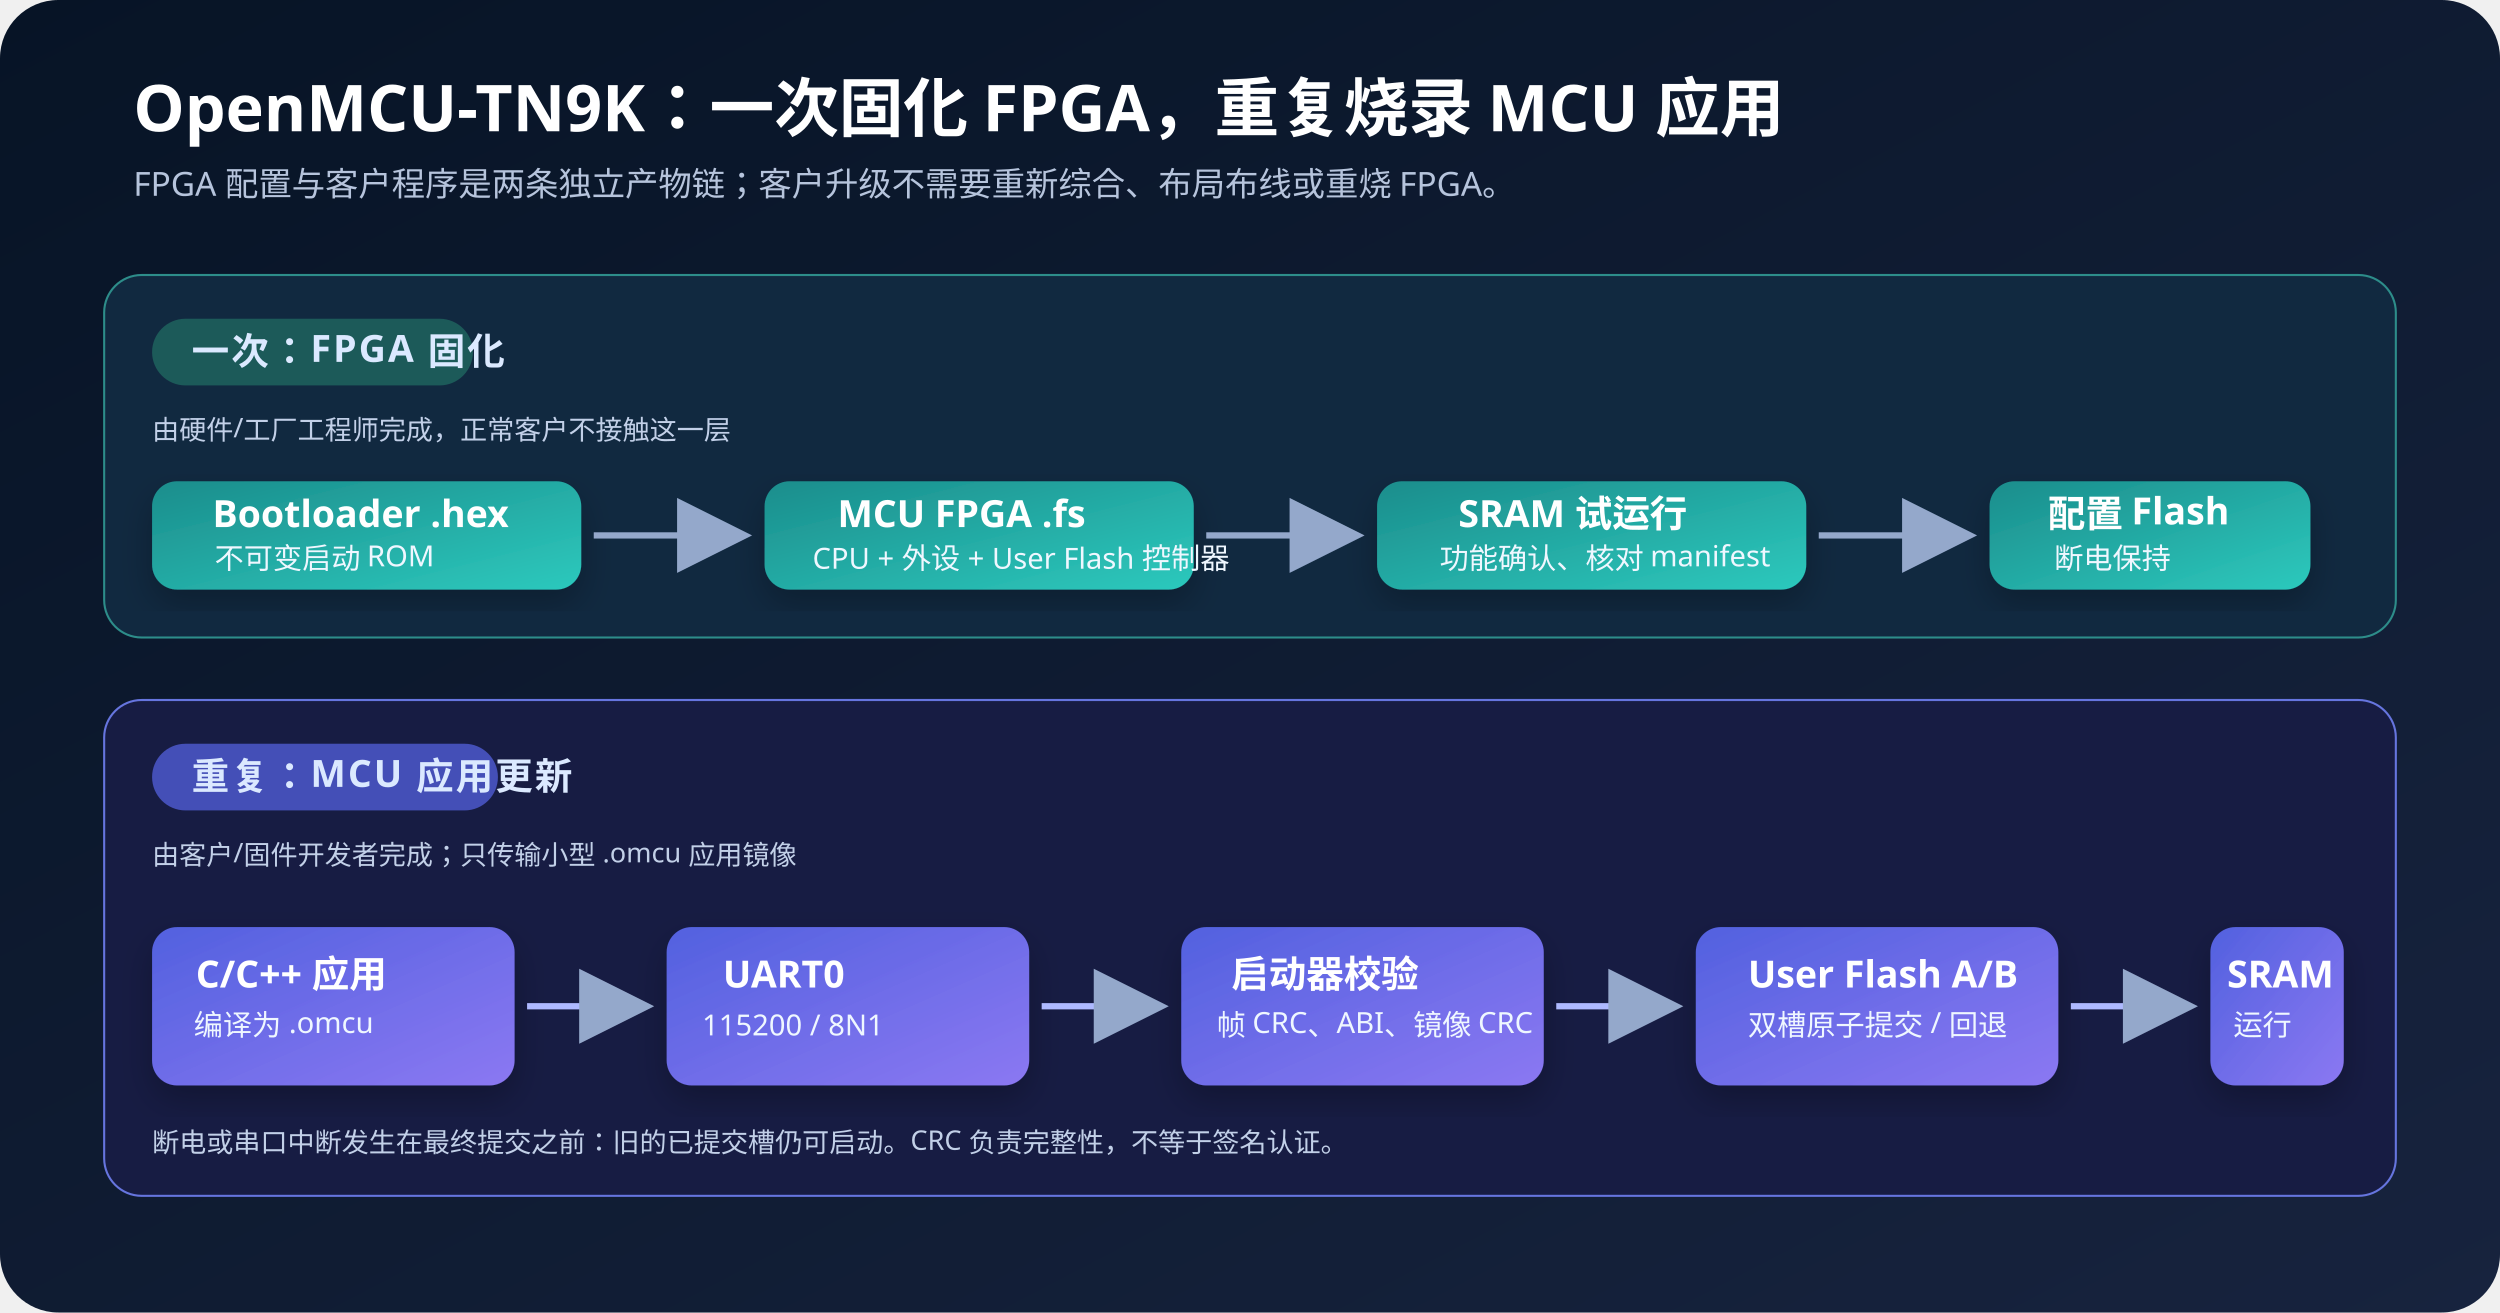
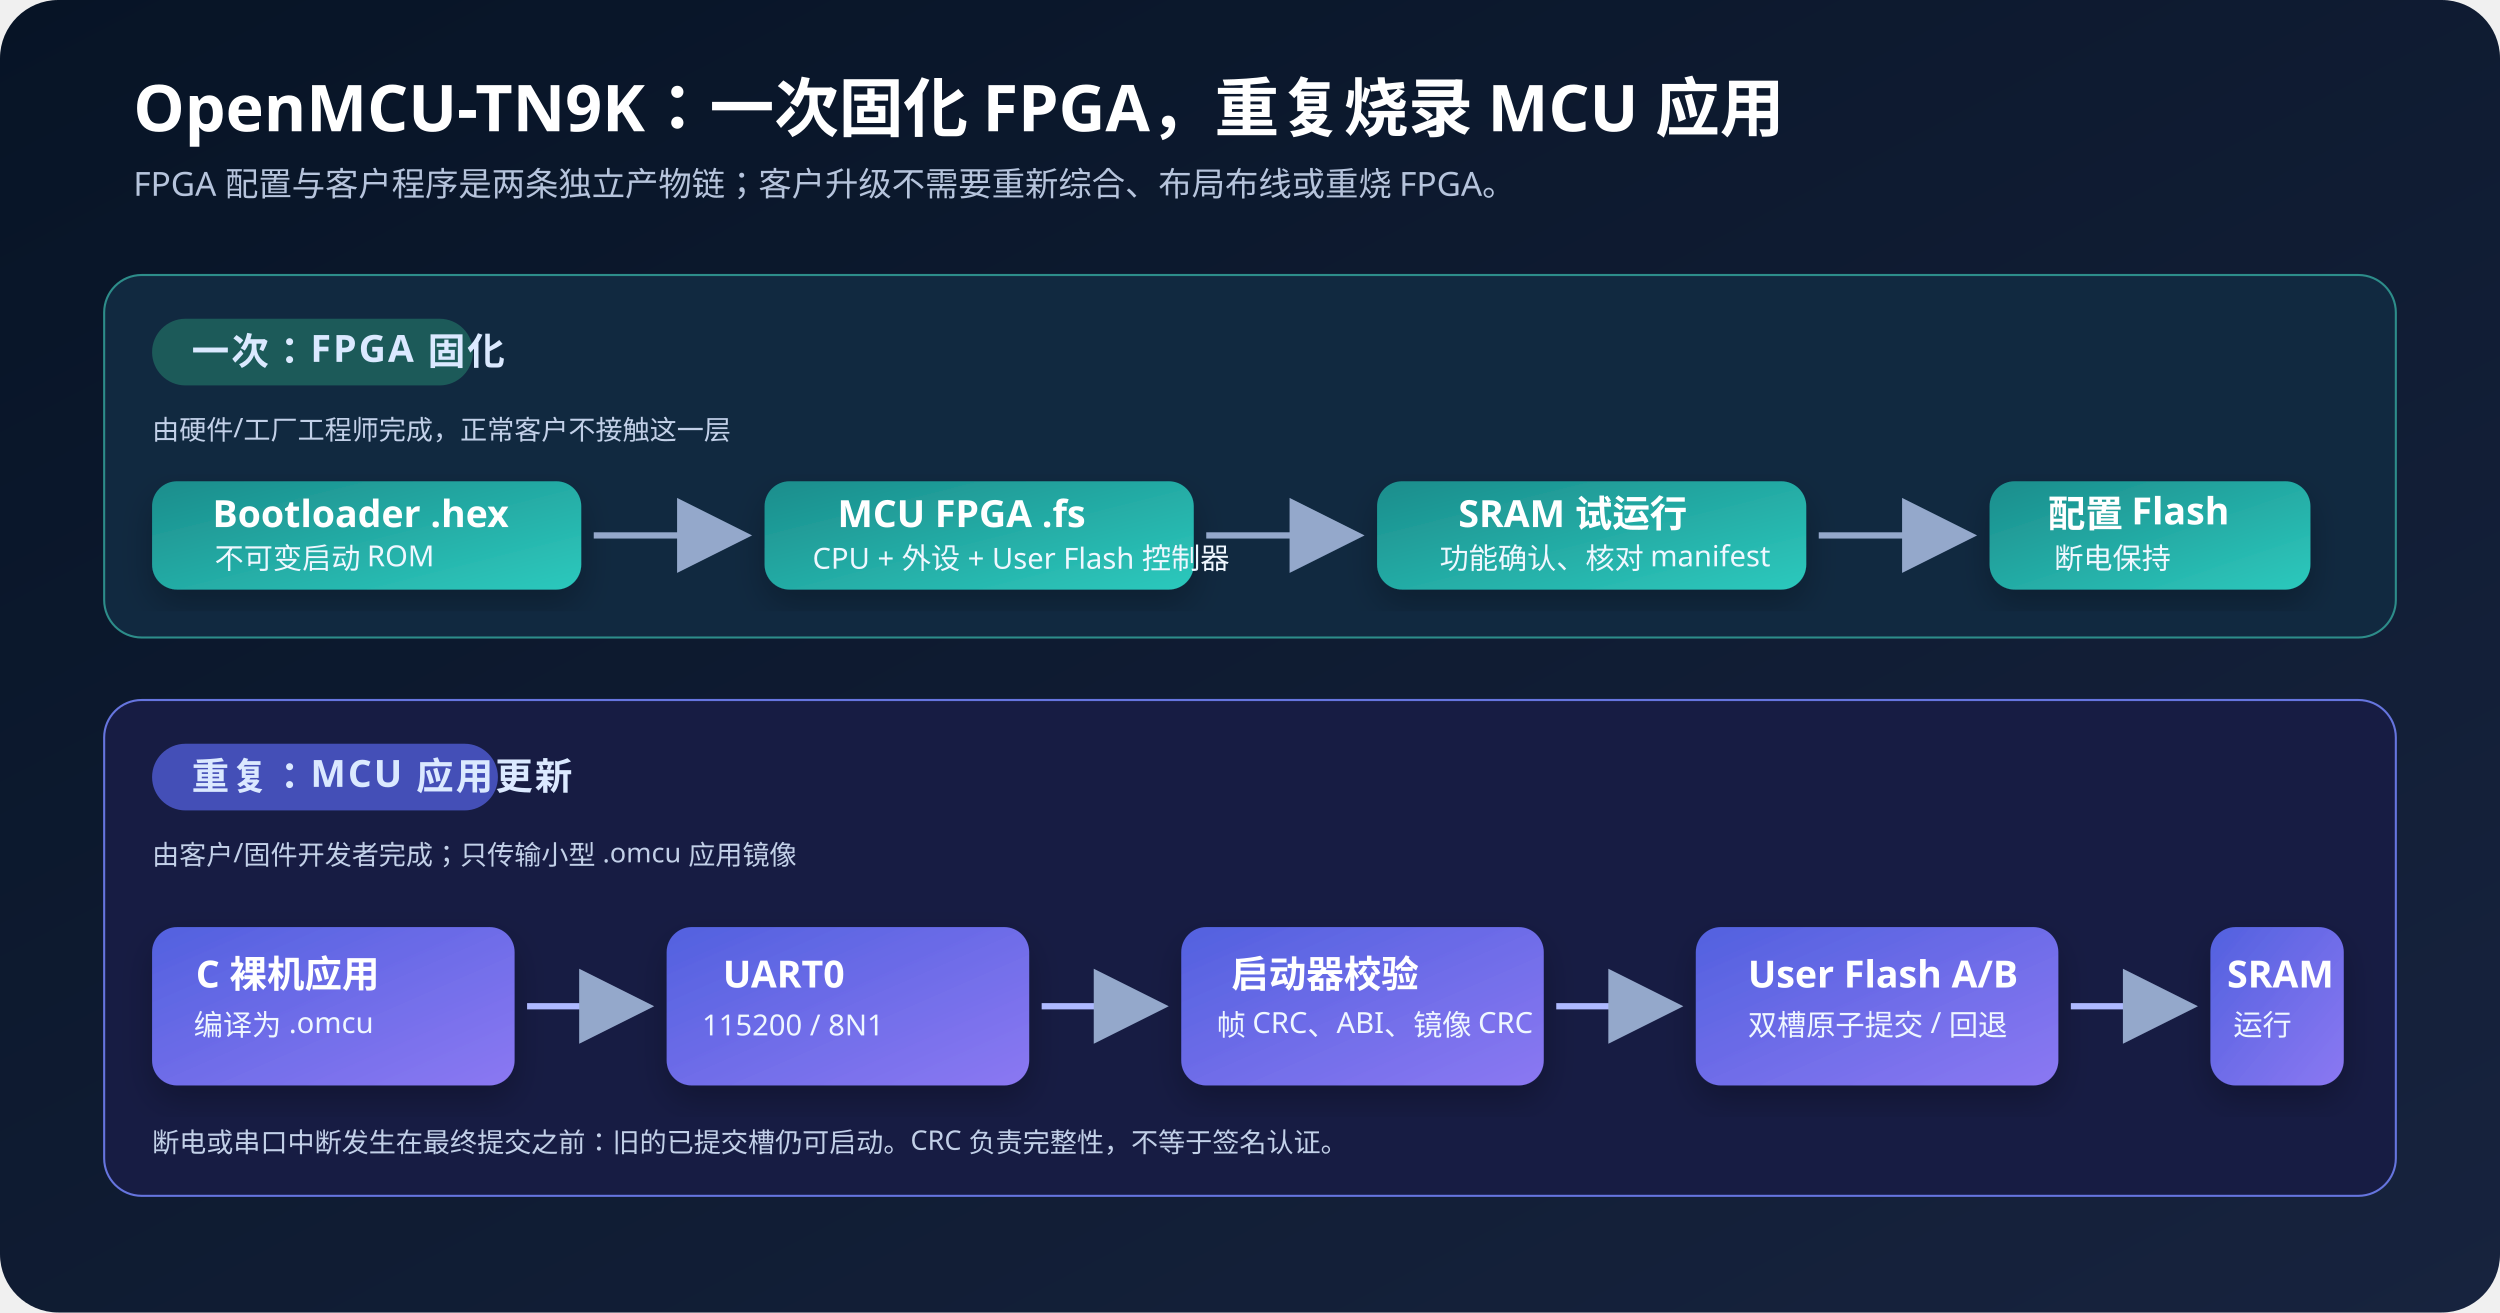
<svg xmlns="http://www.w3.org/2000/svg" width="1200" height="630" viewBox="0 0 1200 630" role="img" aria-labelledby="title desc">
  <defs>
    <linearGradient id="background" x1="0" y1="0" x2="1" y2="1">
      <stop stop-color="#071426" />
      <stop offset="1" stop-color="#17233e" />
    </linearGradient>
    <linearGradient id="fpga" x1="0" y1="0" x2="1" y2="1">
      <stop stop-color="#1b8d8c" />
      <stop offset="1" stop-color="#2dc9bd" />
    </linearGradient>
    <linearGradient id="mcu" x1="0" y1="0" x2="1" y2="1">
      <stop stop-color="#5261df" />
      <stop offset="1" stop-color="#8b78f2" />
    </linearGradient>
    <filter id="shadow" x="-20%" y="-20%" width="140%" height="140%">
      <feDropShadow dx="0" dy="7" stdDeviation="8" flood-opacity=".24" />
    </filter>
    <marker id="arrow" markerWidth="12" markerHeight="12" refX="10" refY="6" orient="auto">
      <path d="M0,0 L12,6 L0,12 z" fill="#94a8cb" />
    </marker>
    <style>
      .label { font-family: "Segoe UI", "Microsoft YaHei", sans-serif; fill: #ecf4ff; }
      .muted { font-family: "Segoe UI", "Microsoft YaHei", sans-serif; fill: #b6c4dc; }
      .title { font: 700 31px "Segoe UI", "Microsoft YaHei", sans-serif; fill: #ffffff; }
      .section { font: 700 18px "Segoe UI", "Microsoft YaHei", sans-serif; fill: #dbe9ff; letter-spacing: 1px; }
      .cardtitle { font: 700 18px "Segoe UI", "Microsoft YaHei", sans-serif; fill: #ffffff; }
      .cardbody { font: 14px "Segoe UI", "Microsoft YaHei", sans-serif; fill: #eff7ff; }
      .small { font: 13px "Segoe UI", "Microsoft YaHei", sans-serif; fill: #c2d0e8; }
    </style>
  </defs>
  <rect width="1200" height="630" rx="28" fill="url(#background)" />
  <text x="64" y="63" class="title">OpenMCU-TN9K：一次固化 FPGA，重复烧录 MCU 应用</text>
  <text x="64" y="94" class="muted" font-size="16">FPGA 配置与客户程序是两条独立产物链；客户升级不需要重新综合、布局布线或重烧 FPGA。</text>
  <rect x="50" y="132" width="1100" height="174" rx="18" fill="#112940" stroke="#2d8d8a" stroke-width="1" />
  <rect x="73" y="153" width="154" height="32" rx="16" fill="#1c5a59" />
  <text x="92" y="175" class="section">一次：FPGA 固化</text>
  <text x="73" y="211" class="small">由硬件/工厂工程师完成，正常客户不接触这一层</text>
  <g filter="url(#shadow)">
    <rect x="73" y="231" width="206" height="52" rx="12" fill="url(#fpga)" />
    <rect x="367" y="231" width="206" height="52" rx="12" fill="url(#fpga)" />
    <rect x="661" y="231" width="206" height="52" rx="12" fill="url(#fpga)" />
    <rect x="955" y="231" width="154" height="52" rx="12" fill="url(#fpga)" />
  </g>
  <text x="102" y="253" class="cardtitle">Bootloader .hex</text>
  <text x="103" y="273" class="cardbody">不可变启动 ROM</text>
  <text x="402" y="253" class="cardtitle">MCU FPGA .fs</text>
  <text x="390" y="273" class="cardbody">CPU + 外设 + User Flash 控制器</text>
  <text x="700" y="253" class="cardtitle">SRAM 试运行</text>
  <text x="691" y="273" class="cardbody">功能确认、核对 manifest</text>
  <text x="983" y="253" class="cardtitle">配置 Flash</text>
  <text x="986" y="273" class="cardbody">断电保持</text>
  <line x1="285" y1="257" x2="355" y2="257" stroke="#94a8cb" stroke-width="3" marker-end="url(#arrow)" />
  <line x1="579" y1="257" x2="649" y2="257" stroke="#94a8cb" stroke-width="3" marker-end="url(#arrow)" />
  <line x1="873" y1="257" x2="943" y2="257" stroke="#94a8cb" stroke-width="3" marker-end="url(#arrow)" />
  <rect x="50" y="336" width="1100" height="238" rx="18" fill="#171c43" stroke="#6675df" stroke-width="1" />
  <rect x="73" y="357" width="166" height="32" rx="16" fill="#444fb7" />
  <text x="92" y="379" class="section">重复：MCU 应用更新</text>
  <text x="73" y="415" class="small">由客户/固件开发者完成；只传输小型 .omcu 应用镜像</text>
  <g filter="url(#shadow)">
    <rect x="73" y="445" width="174" height="76" rx="12" fill="url(#mcu)" />
    <rect x="320" y="445" width="174" height="76" rx="12" fill="url(#mcu)" />
    <rect x="567" y="445" width="174" height="76" rx="12" fill="url(#mcu)" />
    <rect x="814" y="445" width="174" height="76" rx="12" fill="url(#mcu)" />
    <rect x="1061" y="445" width="64" height="76" rx="12" fill="url(#mcu)" />
  </g>
-   <text x="94" y="474" class="cardtitle">C/C++ 应用</text>
+   <text x="94" y="474" class="cardtitle">C 裸机应用</text>
  <text x="93" y="497" class="cardbody">编译为 .omcu</text>
  <text x="347" y="474" class="cardtitle">UART0</text>
  <text x="337" y="497" class="cardbody">115200 / 8N1</text>
  <text x="591" y="474" class="cardtitle">启动器校验</text>
  <text x="584" y="497" class="cardbody">帧 CRC、ABI、镜像 CRC</text>
  <text x="839" y="474" class="cardtitle">User Flash A/B</text>
  <text x="839" y="497" class="cardbody">双槽原子提交 / 回退</text>
  <text x="1069" y="474" class="cardtitle">SRAM</text>
  <text x="1072" y="497" class="cardbody">运行</text>
  <line x1="253" y1="483" x2="308" y2="483" stroke="#aeb9ff" stroke-width="3" marker-end="url(#arrow)" />
  <line x1="500" y1="483" x2="555" y2="483" stroke="#aeb9ff" stroke-width="3" marker-end="url(#arrow)" />
  <line x1="747" y1="483" x2="802" y2="483" stroke="#aeb9ff" stroke-width="3" marker-end="url(#arrow)" />
  <line x1="994" y1="483" x2="1049" y2="483" stroke="#aeb9ff" stroke-width="3" marker-end="url(#arrow)" />
  <text x="73" y="553" class="small">断电或串口中断发生在最终提交之前：旧的已提交槽仍可启动。CRC 负责完整性，不等于签名认证。</text>
</svg>
